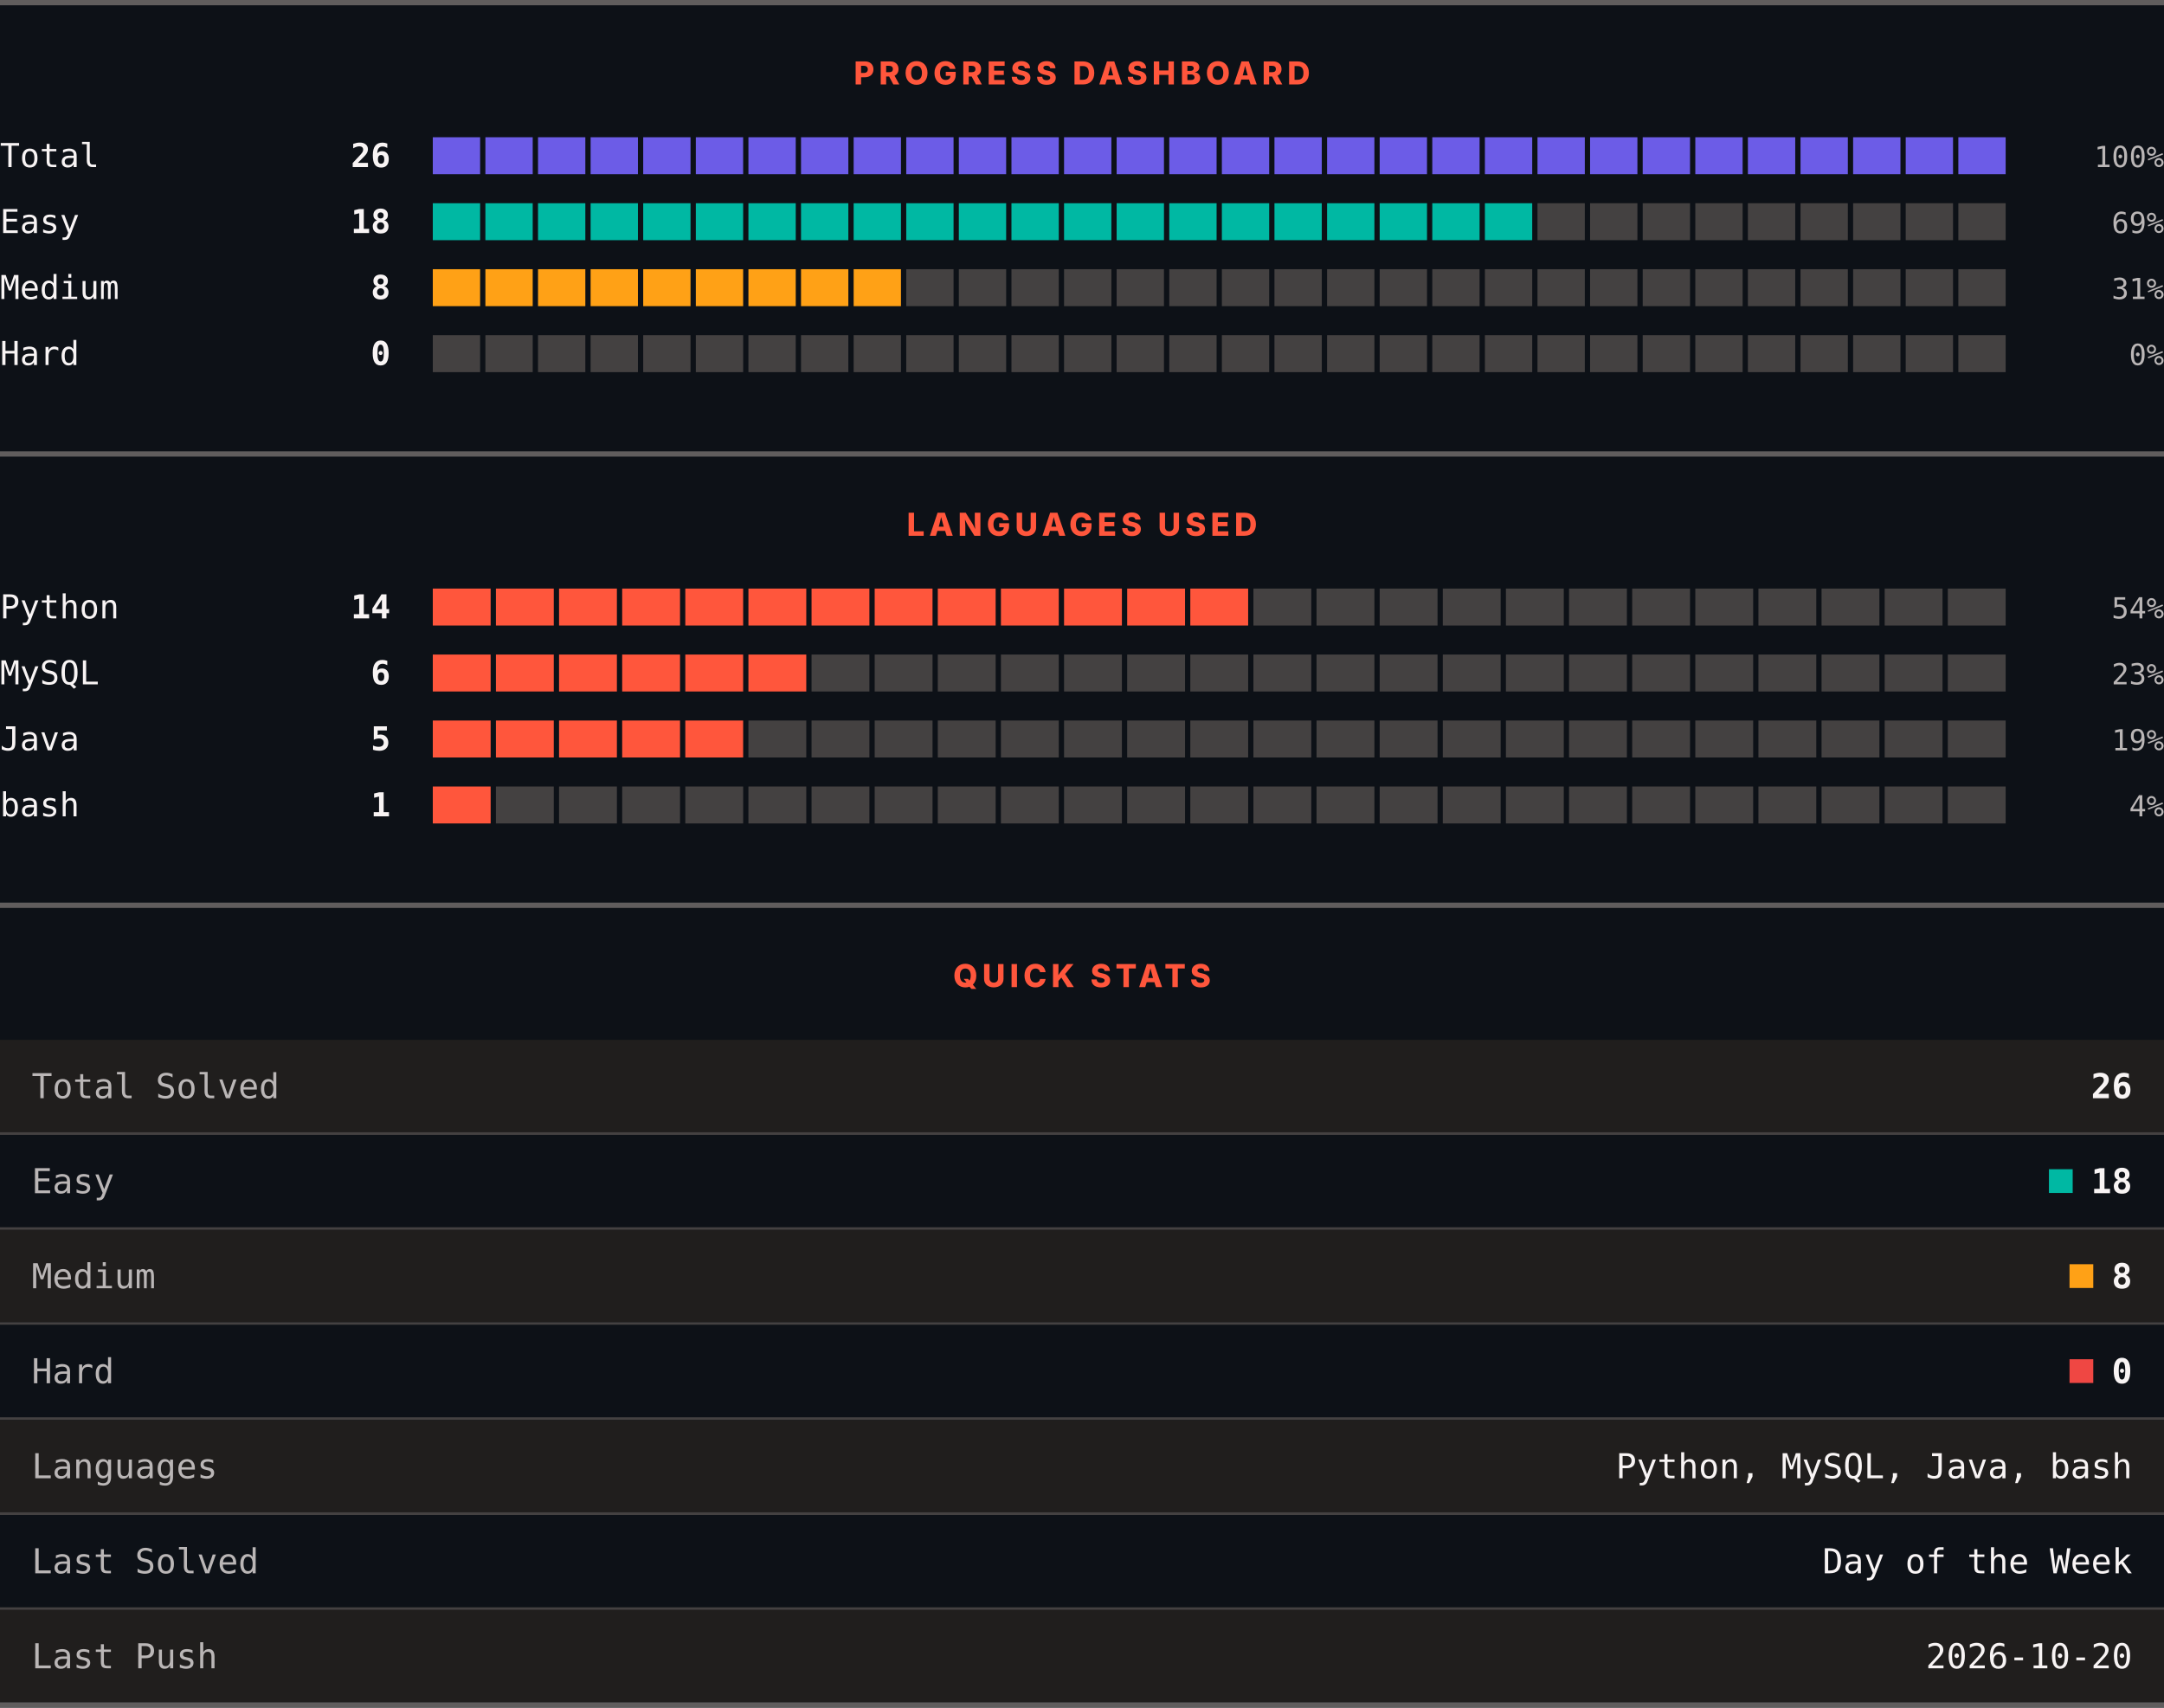
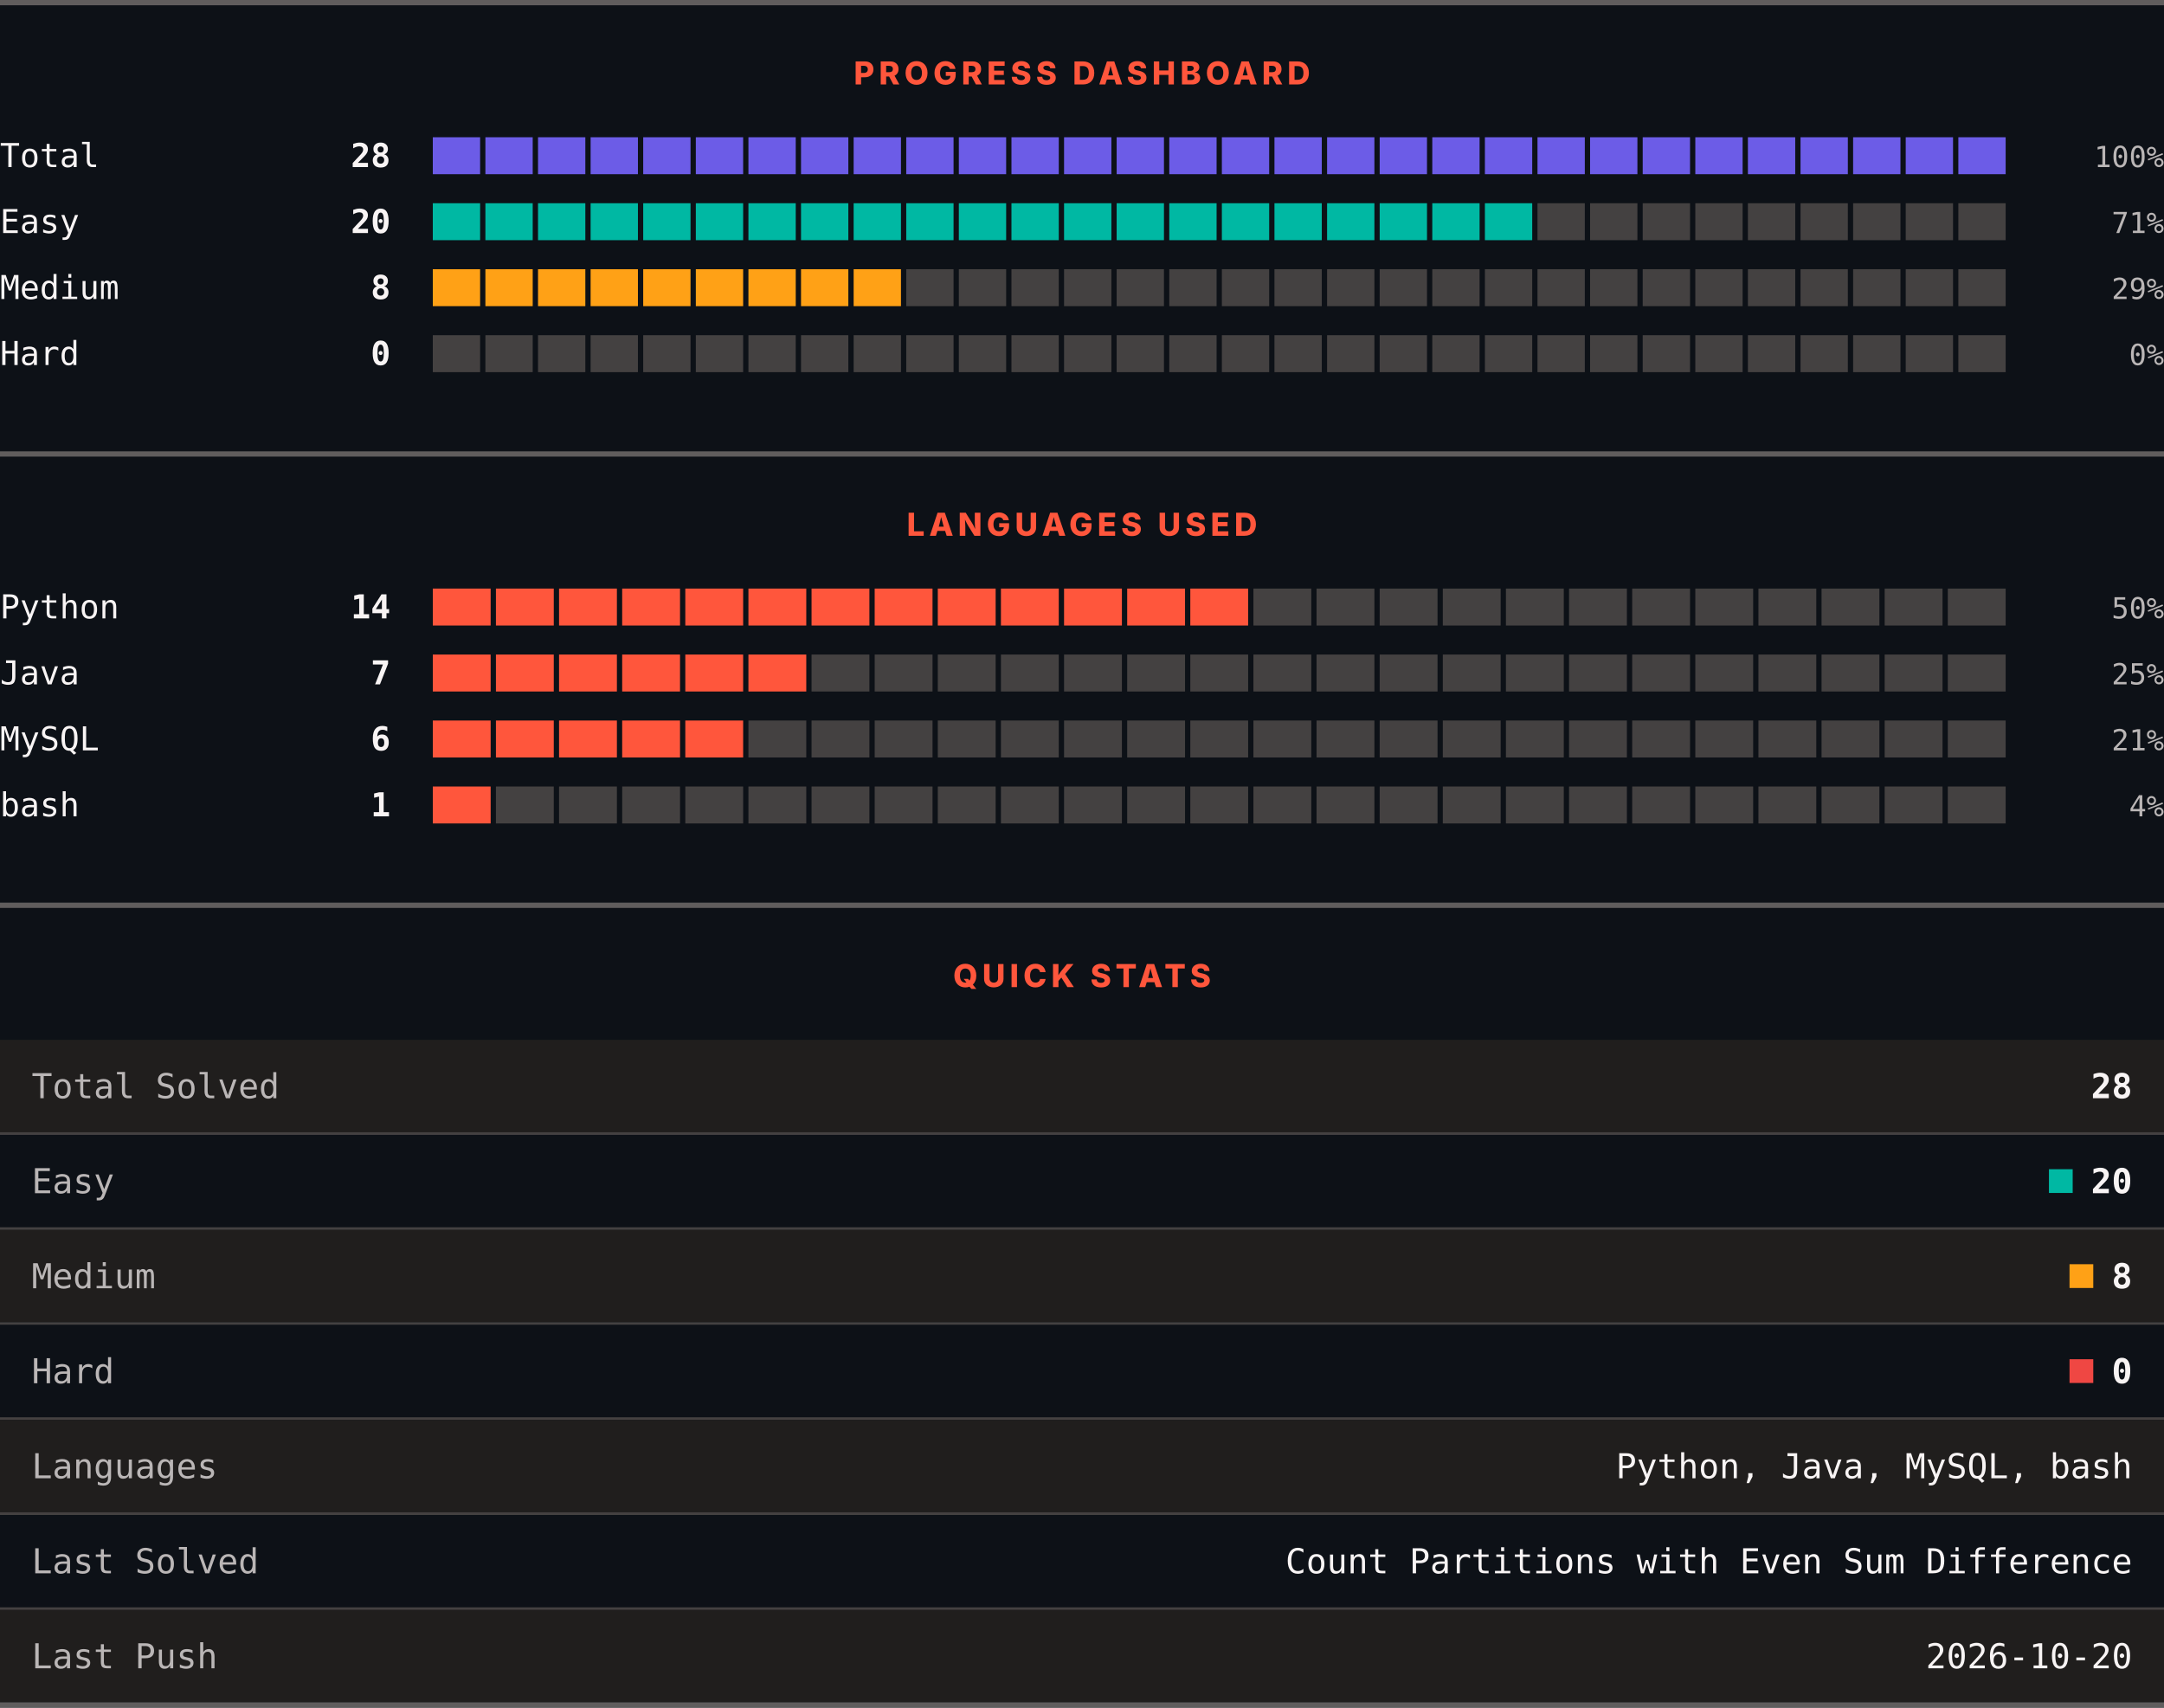
<svg xmlns="http://www.w3.org/2000/svg" width="820" height="647" viewBox="0 0 820 647" role="img" aria-label="LeetCode progress, languages and quick stats">
  <rect width="820" height="647" fill="#0d1117" />
  <rect x="0" y="0" width="820" height="2" fill="#605d5d" />
  <text x="410" y="32" text-anchor="middle" font-family="Archivo, system-ui, -apple-system, Segoe UI, sans-serif" font-size="12" font-weight="800" letter-spacing="1.68" fill="#ff563c">PROGRESS DASHBOARD</text>
  <text x="0" y="63.3" font-family="ui-monospace, SFMono-Regular, Menlo, Consolas, monospace" font-size="12.5" fill="#f8f4f4">Total</text>
-   <text x="148" y="63.3" text-anchor="end" font-family="ui-monospace, SFMono-Regular, Menlo, Consolas, monospace" font-size="12.5" font-weight="700" fill="#f8f4f4">26</text>
+   <text x="148" y="63.3" text-anchor="end" font-family="ui-monospace, SFMono-Regular, Menlo, Consolas, monospace" font-size="12.5" font-weight="700" fill="#f8f4f4">28</text>
  <rect x="164.00" y="52" width="17.93" height="14" fill="#6c5ce7" />
  <rect x="183.93" y="52" width="17.93" height="14" fill="#6c5ce7" />
  <rect x="203.87" y="52" width="17.93" height="14" fill="#6c5ce7" />
  <rect x="223.80" y="52" width="17.93" height="14" fill="#6c5ce7" />
  <rect x="243.73" y="52" width="17.93" height="14" fill="#6c5ce7" />
  <rect x="263.67" y="52" width="17.93" height="14" fill="#6c5ce7" />
  <rect x="283.60" y="52" width="17.93" height="14" fill="#6c5ce7" />
  <rect x="303.53" y="52" width="17.93" height="14" fill="#6c5ce7" />
  <rect x="323.47" y="52" width="17.93" height="14" fill="#6c5ce7" />
  <rect x="343.40" y="52" width="17.93" height="14" fill="#6c5ce7" />
  <rect x="363.33" y="52" width="17.93" height="14" fill="#6c5ce7" />
  <rect x="383.27" y="52" width="17.93" height="14" fill="#6c5ce7" />
  <rect x="403.20" y="52" width="17.93" height="14" fill="#6c5ce7" />
  <rect x="423.13" y="52" width="17.93" height="14" fill="#6c5ce7" />
  <rect x="443.07" y="52" width="17.93" height="14" fill="#6c5ce7" />
  <rect x="463.00" y="52" width="17.93" height="14" fill="#6c5ce7" />
  <rect x="482.93" y="52" width="17.93" height="14" fill="#6c5ce7" />
  <rect x="502.87" y="52" width="17.93" height="14" fill="#6c5ce7" />
  <rect x="522.80" y="52" width="17.93" height="14" fill="#6c5ce7" />
  <rect x="542.73" y="52" width="17.93" height="14" fill="#6c5ce7" />
  <rect x="562.67" y="52" width="17.93" height="14" fill="#6c5ce7" />
  <rect x="582.60" y="52" width="17.93" height="14" fill="#6c5ce7" />
  <rect x="602.53" y="52" width="17.93" height="14" fill="#6c5ce7" />
  <rect x="622.47" y="52" width="17.93" height="14" fill="#6c5ce7" />
  <rect x="642.40" y="52" width="17.93" height="14" fill="#6c5ce7" />
  <rect x="662.33" y="52" width="17.93" height="14" fill="#6c5ce7" />
  <rect x="682.27" y="52" width="17.93" height="14" fill="#6c5ce7" />
  <rect x="702.20" y="52" width="17.93" height="14" fill="#6c5ce7" />
  <rect x="722.13" y="52" width="17.93" height="14" fill="#6c5ce7" />
  <rect x="742.07" y="52" width="17.93" height="14" fill="#6c5ce7" />
  <text x="820" y="63.3" text-anchor="end" font-family="ui-monospace, SFMono-Regular, Menlo, Consolas, monospace" font-size="11" fill="#bab6b6">100%</text>
  <text x="0" y="88.3" font-family="ui-monospace, SFMono-Regular, Menlo, Consolas, monospace" font-size="12.5" fill="#f8f4f4">Easy</text>
-   <text x="148" y="88.3" text-anchor="end" font-family="ui-monospace, SFMono-Regular, Menlo, Consolas, monospace" font-size="12.5" font-weight="700" fill="#f8f4f4">18</text>
+   <text x="148" y="88.3" text-anchor="end" font-family="ui-monospace, SFMono-Regular, Menlo, Consolas, monospace" font-size="12.5" font-weight="700" fill="#f8f4f4">20</text>
  <rect x="164.00" y="77" width="17.93" height="14" fill="#00b8a3" />
  <rect x="183.93" y="77" width="17.93" height="14" fill="#00b8a3" />
  <rect x="203.87" y="77" width="17.93" height="14" fill="#00b8a3" />
  <rect x="223.80" y="77" width="17.93" height="14" fill="#00b8a3" />
  <rect x="243.73" y="77" width="17.93" height="14" fill="#00b8a3" />
  <rect x="263.67" y="77" width="17.93" height="14" fill="#00b8a3" />
  <rect x="283.60" y="77" width="17.93" height="14" fill="#00b8a3" />
  <rect x="303.53" y="77" width="17.93" height="14" fill="#00b8a3" />
  <rect x="323.47" y="77" width="17.93" height="14" fill="#00b8a3" />
  <rect x="343.40" y="77" width="17.93" height="14" fill="#00b8a3" />
  <rect x="363.33" y="77" width="17.93" height="14" fill="#00b8a3" />
  <rect x="383.27" y="77" width="17.93" height="14" fill="#00b8a3" />
  <rect x="403.20" y="77" width="17.93" height="14" fill="#00b8a3" />
  <rect x="423.13" y="77" width="17.93" height="14" fill="#00b8a3" />
  <rect x="443.07" y="77" width="17.93" height="14" fill="#00b8a3" />
  <rect x="463.00" y="77" width="17.93" height="14" fill="#00b8a3" />
  <rect x="482.93" y="77" width="17.93" height="14" fill="#00b8a3" />
  <rect x="502.87" y="77" width="17.93" height="14" fill="#00b8a3" />
  <rect x="522.80" y="77" width="17.93" height="14" fill="#00b8a3" />
  <rect x="542.73" y="77" width="17.93" height="14" fill="#00b8a3" />
  <rect x="562.67" y="77" width="17.93" height="14" fill="#00b8a3" />
  <rect x="582.60" y="77" width="17.93" height="14" fill="#444141" />
  <rect x="602.53" y="77" width="17.93" height="14" fill="#444141" />
  <rect x="622.47" y="77" width="17.93" height="14" fill="#444141" />
  <rect x="642.40" y="77" width="17.93" height="14" fill="#444141" />
  <rect x="662.33" y="77" width="17.93" height="14" fill="#444141" />
  <rect x="682.27" y="77" width="17.93" height="14" fill="#444141" />
  <rect x="702.20" y="77" width="17.93" height="14" fill="#444141" />
  <rect x="722.13" y="77" width="17.93" height="14" fill="#444141" />
  <rect x="742.07" y="77" width="17.93" height="14" fill="#444141" />
-   <text x="820" y="88.3" text-anchor="end" font-family="ui-monospace, SFMono-Regular, Menlo, Consolas, monospace" font-size="11" fill="#bab6b6">69%</text>
+   <text x="820" y="88.3" text-anchor="end" font-family="ui-monospace, SFMono-Regular, Menlo, Consolas, monospace" font-size="11" fill="#bab6b6">71%</text>
  <text x="0" y="113.3" font-family="ui-monospace, SFMono-Regular, Menlo, Consolas, monospace" font-size="12.5" fill="#f8f4f4">Medium</text>
  <text x="148" y="113.3" text-anchor="end" font-family="ui-monospace, SFMono-Regular, Menlo, Consolas, monospace" font-size="12.5" font-weight="700" fill="#f8f4f4">8</text>
  <rect x="164.00" y="102" width="17.93" height="14" fill="#ffa116" />
  <rect x="183.93" y="102" width="17.93" height="14" fill="#ffa116" />
  <rect x="203.87" y="102" width="17.93" height="14" fill="#ffa116" />
  <rect x="223.80" y="102" width="17.93" height="14" fill="#ffa116" />
  <rect x="243.73" y="102" width="17.93" height="14" fill="#ffa116" />
  <rect x="263.67" y="102" width="17.93" height="14" fill="#ffa116" />
  <rect x="283.60" y="102" width="17.93" height="14" fill="#ffa116" />
  <rect x="303.53" y="102" width="17.93" height="14" fill="#ffa116" />
  <rect x="323.47" y="102" width="17.93" height="14" fill="#ffa116" />
  <rect x="343.40" y="102" width="17.93" height="14" fill="#444141" />
  <rect x="363.33" y="102" width="17.93" height="14" fill="#444141" />
  <rect x="383.27" y="102" width="17.93" height="14" fill="#444141" />
  <rect x="403.20" y="102" width="17.93" height="14" fill="#444141" />
  <rect x="423.13" y="102" width="17.93" height="14" fill="#444141" />
  <rect x="443.07" y="102" width="17.93" height="14" fill="#444141" />
  <rect x="463.00" y="102" width="17.93" height="14" fill="#444141" />
  <rect x="482.93" y="102" width="17.93" height="14" fill="#444141" />
  <rect x="502.87" y="102" width="17.93" height="14" fill="#444141" />
  <rect x="522.80" y="102" width="17.93" height="14" fill="#444141" />
  <rect x="542.73" y="102" width="17.93" height="14" fill="#444141" />
  <rect x="562.67" y="102" width="17.93" height="14" fill="#444141" />
  <rect x="582.60" y="102" width="17.93" height="14" fill="#444141" />
  <rect x="602.53" y="102" width="17.93" height="14" fill="#444141" />
  <rect x="622.47" y="102" width="17.93" height="14" fill="#444141" />
  <rect x="642.40" y="102" width="17.93" height="14" fill="#444141" />
  <rect x="662.33" y="102" width="17.93" height="14" fill="#444141" />
  <rect x="682.27" y="102" width="17.93" height="14" fill="#444141" />
  <rect x="702.20" y="102" width="17.93" height="14" fill="#444141" />
  <rect x="722.13" y="102" width="17.93" height="14" fill="#444141" />
  <rect x="742.07" y="102" width="17.93" height="14" fill="#444141" />
-   <text x="820" y="113.3" text-anchor="end" font-family="ui-monospace, SFMono-Regular, Menlo, Consolas, monospace" font-size="11" fill="#bab6b6">31%</text>
+   <text x="820" y="113.3" text-anchor="end" font-family="ui-monospace, SFMono-Regular, Menlo, Consolas, monospace" font-size="11" fill="#bab6b6">29%</text>
  <text x="0" y="138.3" font-family="ui-monospace, SFMono-Regular, Menlo, Consolas, monospace" font-size="12.5" fill="#f8f4f4">Hard</text>
  <text x="148" y="138.3" text-anchor="end" font-family="ui-monospace, SFMono-Regular, Menlo, Consolas, monospace" font-size="12.5" font-weight="700" fill="#f8f4f4">0</text>
  <rect x="164.00" y="127" width="17.93" height="14" fill="#444141" />
  <rect x="183.93" y="127" width="17.93" height="14" fill="#444141" />
  <rect x="203.87" y="127" width="17.93" height="14" fill="#444141" />
  <rect x="223.80" y="127" width="17.93" height="14" fill="#444141" />
  <rect x="243.73" y="127" width="17.93" height="14" fill="#444141" />
  <rect x="263.67" y="127" width="17.93" height="14" fill="#444141" />
  <rect x="283.60" y="127" width="17.93" height="14" fill="#444141" />
  <rect x="303.53" y="127" width="17.93" height="14" fill="#444141" />
  <rect x="323.47" y="127" width="17.93" height="14" fill="#444141" />
  <rect x="343.40" y="127" width="17.93" height="14" fill="#444141" />
  <rect x="363.33" y="127" width="17.93" height="14" fill="#444141" />
  <rect x="383.27" y="127" width="17.93" height="14" fill="#444141" />
  <rect x="403.20" y="127" width="17.93" height="14" fill="#444141" />
  <rect x="423.13" y="127" width="17.93" height="14" fill="#444141" />
  <rect x="443.07" y="127" width="17.93" height="14" fill="#444141" />
  <rect x="463.00" y="127" width="17.93" height="14" fill="#444141" />
  <rect x="482.93" y="127" width="17.93" height="14" fill="#444141" />
  <rect x="502.87" y="127" width="17.93" height="14" fill="#444141" />
  <rect x="522.80" y="127" width="17.93" height="14" fill="#444141" />
  <rect x="542.73" y="127" width="17.93" height="14" fill="#444141" />
  <rect x="562.67" y="127" width="17.93" height="14" fill="#444141" />
  <rect x="582.60" y="127" width="17.93" height="14" fill="#444141" />
  <rect x="602.53" y="127" width="17.93" height="14" fill="#444141" />
  <rect x="622.47" y="127" width="17.93" height="14" fill="#444141" />
  <rect x="642.40" y="127" width="17.93" height="14" fill="#444141" />
  <rect x="662.33" y="127" width="17.93" height="14" fill="#444141" />
  <rect x="682.27" y="127" width="17.93" height="14" fill="#444141" />
  <rect x="702.20" y="127" width="17.93" height="14" fill="#444141" />
  <rect x="722.13" y="127" width="17.93" height="14" fill="#444141" />
  <rect x="742.07" y="127" width="17.93" height="14" fill="#444141" />
  <text x="820" y="138.3" text-anchor="end" font-family="ui-monospace, SFMono-Regular, Menlo, Consolas, monospace" font-size="11" fill="#bab6b6">0%</text>
  <rect x="0" y="171" width="820" height="2" fill="#605d5d" />
  <text x="410" y="203" text-anchor="middle" font-family="Archivo, system-ui, -apple-system, Segoe UI, sans-serif" font-size="12" font-weight="800" letter-spacing="1.68" fill="#ff563c">LANGUAGES USED</text>
  <text x="0" y="234.3" font-family="ui-monospace, SFMono-Regular, Menlo, Consolas, monospace" font-size="12.5" fill="#f8f4f4">Python</text>
  <text x="148" y="234.3" text-anchor="end" font-family="ui-monospace, SFMono-Regular, Menlo, Consolas, monospace" font-size="12.5" font-weight="700" fill="#f8f4f4">14</text>
  <rect x="164.00" y="223" width="21.92" height="14" fill="#ff563c" />
  <rect x="187.92" y="223" width="21.92" height="14" fill="#ff563c" />
  <rect x="211.84" y="223" width="21.92" height="14" fill="#ff563c" />
  <rect x="235.76" y="223" width="21.92" height="14" fill="#ff563c" />
  <rect x="259.68" y="223" width="21.92" height="14" fill="#ff563c" />
  <rect x="283.60" y="223" width="21.92" height="14" fill="#ff563c" />
  <rect x="307.52" y="223" width="21.92" height="14" fill="#ff563c" />
  <rect x="331.44" y="223" width="21.92" height="14" fill="#ff563c" />
  <rect x="355.36" y="223" width="21.92" height="14" fill="#ff563c" />
  <rect x="379.28" y="223" width="21.92" height="14" fill="#ff563c" />
  <rect x="403.20" y="223" width="21.92" height="14" fill="#ff563c" />
  <rect x="427.12" y="223" width="21.92" height="14" fill="#ff563c" />
  <rect x="451.04" y="223" width="21.92" height="14" fill="#ff563c" />
  <rect x="474.96" y="223" width="21.92" height="14" fill="#444141" />
  <rect x="498.88" y="223" width="21.92" height="14" fill="#444141" />
  <rect x="522.80" y="223" width="21.92" height="14" fill="#444141" />
  <rect x="546.72" y="223" width="21.92" height="14" fill="#444141" />
  <rect x="570.64" y="223" width="21.92" height="14" fill="#444141" />
  <rect x="594.56" y="223" width="21.92" height="14" fill="#444141" />
  <rect x="618.48" y="223" width="21.92" height="14" fill="#444141" />
  <rect x="642.40" y="223" width="21.92" height="14" fill="#444141" />
  <rect x="666.32" y="223" width="21.92" height="14" fill="#444141" />
  <rect x="690.24" y="223" width="21.92" height="14" fill="#444141" />
  <rect x="714.16" y="223" width="21.92" height="14" fill="#444141" />
  <rect x="738.08" y="223" width="21.92" height="14" fill="#444141" />
-   <text x="820" y="234.3" text-anchor="end" font-family="ui-monospace, SFMono-Regular, Menlo, Consolas, monospace" font-size="11" fill="#bab6b6">54%</text>
-   <text x="0" y="259.3" font-family="ui-monospace, SFMono-Regular, Menlo, Consolas, monospace" font-size="12.5" fill="#f8f4f4">MySQL</text>
-   <text x="148" y="259.3" text-anchor="end" font-family="ui-monospace, SFMono-Regular, Menlo, Consolas, monospace" font-size="12.5" font-weight="700" fill="#f8f4f4">6</text>
+   <text x="820" y="234.3" text-anchor="end" font-family="ui-monospace, SFMono-Regular, Menlo, Consolas, monospace" font-size="11" fill="#bab6b6">50%</text>
+   <text x="0" y="259.3" font-family="ui-monospace, SFMono-Regular, Menlo, Consolas, monospace" font-size="12.5" fill="#f8f4f4">Java</text>
+   <text x="148" y="259.3" text-anchor="end" font-family="ui-monospace, SFMono-Regular, Menlo, Consolas, monospace" font-size="12.5" font-weight="700" fill="#f8f4f4">7</text>
  <rect x="164.00" y="248" width="21.92" height="14" fill="#ff563c" />
  <rect x="187.92" y="248" width="21.92" height="14" fill="#ff563c" />
  <rect x="211.84" y="248" width="21.92" height="14" fill="#ff563c" />
  <rect x="235.76" y="248" width="21.92" height="14" fill="#ff563c" />
  <rect x="259.68" y="248" width="21.92" height="14" fill="#ff563c" />
  <rect x="283.60" y="248" width="21.92" height="14" fill="#ff563c" />
  <rect x="307.52" y="248" width="21.92" height="14" fill="#444141" />
  <rect x="331.44" y="248" width="21.92" height="14" fill="#444141" />
  <rect x="355.36" y="248" width="21.92" height="14" fill="#444141" />
  <rect x="379.28" y="248" width="21.92" height="14" fill="#444141" />
  <rect x="403.20" y="248" width="21.92" height="14" fill="#444141" />
  <rect x="427.12" y="248" width="21.92" height="14" fill="#444141" />
  <rect x="451.04" y="248" width="21.92" height="14" fill="#444141" />
  <rect x="474.96" y="248" width="21.92" height="14" fill="#444141" />
  <rect x="498.88" y="248" width="21.92" height="14" fill="#444141" />
  <rect x="522.80" y="248" width="21.92" height="14" fill="#444141" />
  <rect x="546.72" y="248" width="21.92" height="14" fill="#444141" />
  <rect x="570.64" y="248" width="21.92" height="14" fill="#444141" />
  <rect x="594.56" y="248" width="21.92" height="14" fill="#444141" />
  <rect x="618.48" y="248" width="21.92" height="14" fill="#444141" />
  <rect x="642.40" y="248" width="21.92" height="14" fill="#444141" />
  <rect x="666.32" y="248" width="21.92" height="14" fill="#444141" />
  <rect x="690.24" y="248" width="21.92" height="14" fill="#444141" />
  <rect x="714.16" y="248" width="21.92" height="14" fill="#444141" />
  <rect x="738.08" y="248" width="21.92" height="14" fill="#444141" />
-   <text x="820" y="259.3" text-anchor="end" font-family="ui-monospace, SFMono-Regular, Menlo, Consolas, monospace" font-size="11" fill="#bab6b6">23%</text>
-   <text x="0" y="284.3" font-family="ui-monospace, SFMono-Regular, Menlo, Consolas, monospace" font-size="12.5" fill="#f8f4f4">Java</text>
-   <text x="148" y="284.3" text-anchor="end" font-family="ui-monospace, SFMono-Regular, Menlo, Consolas, monospace" font-size="12.5" font-weight="700" fill="#f8f4f4">5</text>
+   <text x="820" y="259.3" text-anchor="end" font-family="ui-monospace, SFMono-Regular, Menlo, Consolas, monospace" font-size="11" fill="#bab6b6">25%</text>
+   <text x="0" y="284.3" font-family="ui-monospace, SFMono-Regular, Menlo, Consolas, monospace" font-size="12.5" fill="#f8f4f4">MySQL</text>
+   <text x="148" y="284.3" text-anchor="end" font-family="ui-monospace, SFMono-Regular, Menlo, Consolas, monospace" font-size="12.5" font-weight="700" fill="#f8f4f4">6</text>
  <rect x="164.00" y="273" width="21.92" height="14" fill="#ff563c" />
  <rect x="187.92" y="273" width="21.92" height="14" fill="#ff563c" />
  <rect x="211.84" y="273" width="21.92" height="14" fill="#ff563c" />
  <rect x="235.76" y="273" width="21.92" height="14" fill="#ff563c" />
  <rect x="259.68" y="273" width="21.92" height="14" fill="#ff563c" />
  <rect x="283.60" y="273" width="21.92" height="14" fill="#444141" />
  <rect x="307.52" y="273" width="21.92" height="14" fill="#444141" />
  <rect x="331.44" y="273" width="21.92" height="14" fill="#444141" />
  <rect x="355.36" y="273" width="21.92" height="14" fill="#444141" />
  <rect x="379.28" y="273" width="21.92" height="14" fill="#444141" />
  <rect x="403.20" y="273" width="21.92" height="14" fill="#444141" />
  <rect x="427.12" y="273" width="21.92" height="14" fill="#444141" />
  <rect x="451.04" y="273" width="21.92" height="14" fill="#444141" />
  <rect x="474.96" y="273" width="21.92" height="14" fill="#444141" />
  <rect x="498.88" y="273" width="21.92" height="14" fill="#444141" />
  <rect x="522.80" y="273" width="21.92" height="14" fill="#444141" />
  <rect x="546.72" y="273" width="21.92" height="14" fill="#444141" />
  <rect x="570.64" y="273" width="21.92" height="14" fill="#444141" />
  <rect x="594.56" y="273" width="21.92" height="14" fill="#444141" />
  <rect x="618.48" y="273" width="21.92" height="14" fill="#444141" />
  <rect x="642.40" y="273" width="21.92" height="14" fill="#444141" />
  <rect x="666.32" y="273" width="21.92" height="14" fill="#444141" />
  <rect x="690.24" y="273" width="21.92" height="14" fill="#444141" />
  <rect x="714.16" y="273" width="21.92" height="14" fill="#444141" />
  <rect x="738.08" y="273" width="21.92" height="14" fill="#444141" />
-   <text x="820" y="284.3" text-anchor="end" font-family="ui-monospace, SFMono-Regular, Menlo, Consolas, monospace" font-size="11" fill="#bab6b6">19%</text>
+   <text x="820" y="284.3" text-anchor="end" font-family="ui-monospace, SFMono-Regular, Menlo, Consolas, monospace" font-size="11" fill="#bab6b6">21%</text>
  <text x="0" y="309.3" font-family="ui-monospace, SFMono-Regular, Menlo, Consolas, monospace" font-size="12.5" fill="#f8f4f4">bash</text>
  <text x="148" y="309.3" text-anchor="end" font-family="ui-monospace, SFMono-Regular, Menlo, Consolas, monospace" font-size="12.5" font-weight="700" fill="#f8f4f4">1</text>
  <rect x="164.00" y="298" width="21.92" height="14" fill="#ff563c" />
  <rect x="187.92" y="298" width="21.92" height="14" fill="#444141" />
  <rect x="211.84" y="298" width="21.92" height="14" fill="#444141" />
  <rect x="235.76" y="298" width="21.92" height="14" fill="#444141" />
  <rect x="259.68" y="298" width="21.92" height="14" fill="#444141" />
  <rect x="283.60" y="298" width="21.92" height="14" fill="#444141" />
  <rect x="307.52" y="298" width="21.92" height="14" fill="#444141" />
  <rect x="331.44" y="298" width="21.92" height="14" fill="#444141" />
  <rect x="355.36" y="298" width="21.92" height="14" fill="#444141" />
  <rect x="379.28" y="298" width="21.92" height="14" fill="#444141" />
  <rect x="403.20" y="298" width="21.92" height="14" fill="#444141" />
  <rect x="427.12" y="298" width="21.92" height="14" fill="#444141" />
  <rect x="451.04" y="298" width="21.92" height="14" fill="#444141" />
  <rect x="474.96" y="298" width="21.92" height="14" fill="#444141" />
  <rect x="498.88" y="298" width="21.92" height="14" fill="#444141" />
  <rect x="522.80" y="298" width="21.92" height="14" fill="#444141" />
  <rect x="546.72" y="298" width="21.92" height="14" fill="#444141" />
  <rect x="570.64" y="298" width="21.92" height="14" fill="#444141" />
  <rect x="594.56" y="298" width="21.92" height="14" fill="#444141" />
  <rect x="618.48" y="298" width="21.92" height="14" fill="#444141" />
  <rect x="642.40" y="298" width="21.92" height="14" fill="#444141" />
  <rect x="666.32" y="298" width="21.92" height="14" fill="#444141" />
  <rect x="690.24" y="298" width="21.92" height="14" fill="#444141" />
  <rect x="714.16" y="298" width="21.92" height="14" fill="#444141" />
  <rect x="738.08" y="298" width="21.92" height="14" fill="#444141" />
  <text x="820" y="309.3" text-anchor="end" font-family="ui-monospace, SFMono-Regular, Menlo, Consolas, monospace" font-size="11" fill="#bab6b6">4%</text>
  <rect x="0" y="342" width="820" height="2" fill="#605d5d" />
  <text x="410" y="374" text-anchor="middle" font-family="Archivo, system-ui, -apple-system, Segoe UI, sans-serif" font-size="12" font-weight="800" letter-spacing="1.68" fill="#ff563c">QUICK STATS</text>
  <rect x="0" y="394" width="820" height="35" fill="#201e1d" />
  <text x="12" y="416.1" font-family="ui-monospace, SFMono-Regular, Menlo, Consolas, monospace" font-size="13" fill="#bab6b6">Total Solved</text>
-   <text x="808" y="416.1" text-anchor="end" font-family="ui-monospace, SFMono-Regular, Menlo, Consolas, monospace" font-size="13" font-weight="700" fill="#f8f4f4">26</text>
+   <text x="808" y="416.1" text-anchor="end" font-family="ui-monospace, SFMono-Regular, Menlo, Consolas, monospace" font-size="13" font-weight="700" fill="#f8f4f4">28</text>
  <rect x="0" y="429" width="820" height="1" fill="#444141" />
  <rect x="0" y="430" width="820" height="35" fill="#0d1117" />
  <text x="12" y="452.1" font-family="ui-monospace, SFMono-Regular, Menlo, Consolas, monospace" font-size="13" fill="#bab6b6">Easy</text>
  <rect x="776.4" y="443" width="9" height="9" fill="#00b8a3" />
-   <text x="808" y="452.1" text-anchor="end" font-family="ui-monospace, SFMono-Regular, Menlo, Consolas, monospace" font-size="13" font-weight="700" fill="#f8f4f4">18</text>
+   <text x="808" y="452.1" text-anchor="end" font-family="ui-monospace, SFMono-Regular, Menlo, Consolas, monospace" font-size="13" font-weight="700" fill="#f8f4f4">20</text>
  <rect x="0" y="465" width="820" height="1" fill="#444141" />
  <rect x="0" y="466" width="820" height="35" fill="#201e1d" />
  <text x="12" y="488.1" font-family="ui-monospace, SFMono-Regular, Menlo, Consolas, monospace" font-size="13" fill="#bab6b6">Medium</text>
  <rect x="784.2" y="479" width="9" height="9" fill="#ffa116" />
  <text x="808" y="488.1" text-anchor="end" font-family="ui-monospace, SFMono-Regular, Menlo, Consolas, monospace" font-size="13" font-weight="700" fill="#f8f4f4">8</text>
  <rect x="0" y="501" width="820" height="1" fill="#444141" />
  <rect x="0" y="502" width="820" height="35" fill="#0d1117" />
  <text x="12" y="524.1" font-family="ui-monospace, SFMono-Regular, Menlo, Consolas, monospace" font-size="13" fill="#bab6b6">Hard</text>
  <rect x="784.2" y="515" width="9" height="9" fill="#ef4743" />
  <text x="808" y="524.1" text-anchor="end" font-family="ui-monospace, SFMono-Regular, Menlo, Consolas, monospace" font-size="13" font-weight="700" fill="#f8f4f4">0</text>
  <rect x="0" y="537" width="820" height="1" fill="#444141" />
  <rect x="0" y="538" width="820" height="35" fill="#201e1d" />
  <text x="12" y="560.1" font-family="ui-monospace, SFMono-Regular, Menlo, Consolas, monospace" font-size="13" fill="#bab6b6">Languages</text>
-   <text x="808" y="560.1" text-anchor="end" font-family="ui-monospace, SFMono-Regular, Menlo, Consolas, monospace" font-size="13" fill="#f8f4f4">Python, MySQL, Java, bash</text>
+   <text x="808" y="560.1" text-anchor="end" font-family="ui-monospace, SFMono-Regular, Menlo, Consolas, monospace" font-size="13" fill="#f8f4f4">Python, Java, MySQL, bash</text>
  <rect x="0" y="573" width="820" height="1" fill="#444141" />
  <rect x="0" y="574" width="820" height="35" fill="#0d1117" />
  <text x="12" y="596.1" font-family="ui-monospace, SFMono-Regular, Menlo, Consolas, monospace" font-size="13" fill="#bab6b6">Last Solved</text>
-   <text x="808" y="596.1" text-anchor="end" font-family="ui-monospace, SFMono-Regular, Menlo, Consolas, monospace" font-size="13" fill="#f8f4f4">Day of the Week</text>
+   <text x="808" y="596.1" text-anchor="end" font-family="ui-monospace, SFMono-Regular, Menlo, Consolas, monospace" font-size="13" fill="#f8f4f4">Count Partitions with Even Sum Difference</text>
  <rect x="0" y="609" width="820" height="1" fill="#444141" />
  <rect x="0" y="610" width="820" height="35" fill="#201e1d" />
  <text x="12" y="632.1" font-family="ui-monospace, SFMono-Regular, Menlo, Consolas, monospace" font-size="13" fill="#bab6b6">Last Push</text>
  <text x="808" y="632.1" text-anchor="end" font-family="ui-monospace, SFMono-Regular, Menlo, Consolas, monospace" font-size="13" fill="#f8f4f4">2026-10-20</text>
  <rect x="0" y="645" width="820" height="2" fill="#605d5d" />
</svg>
